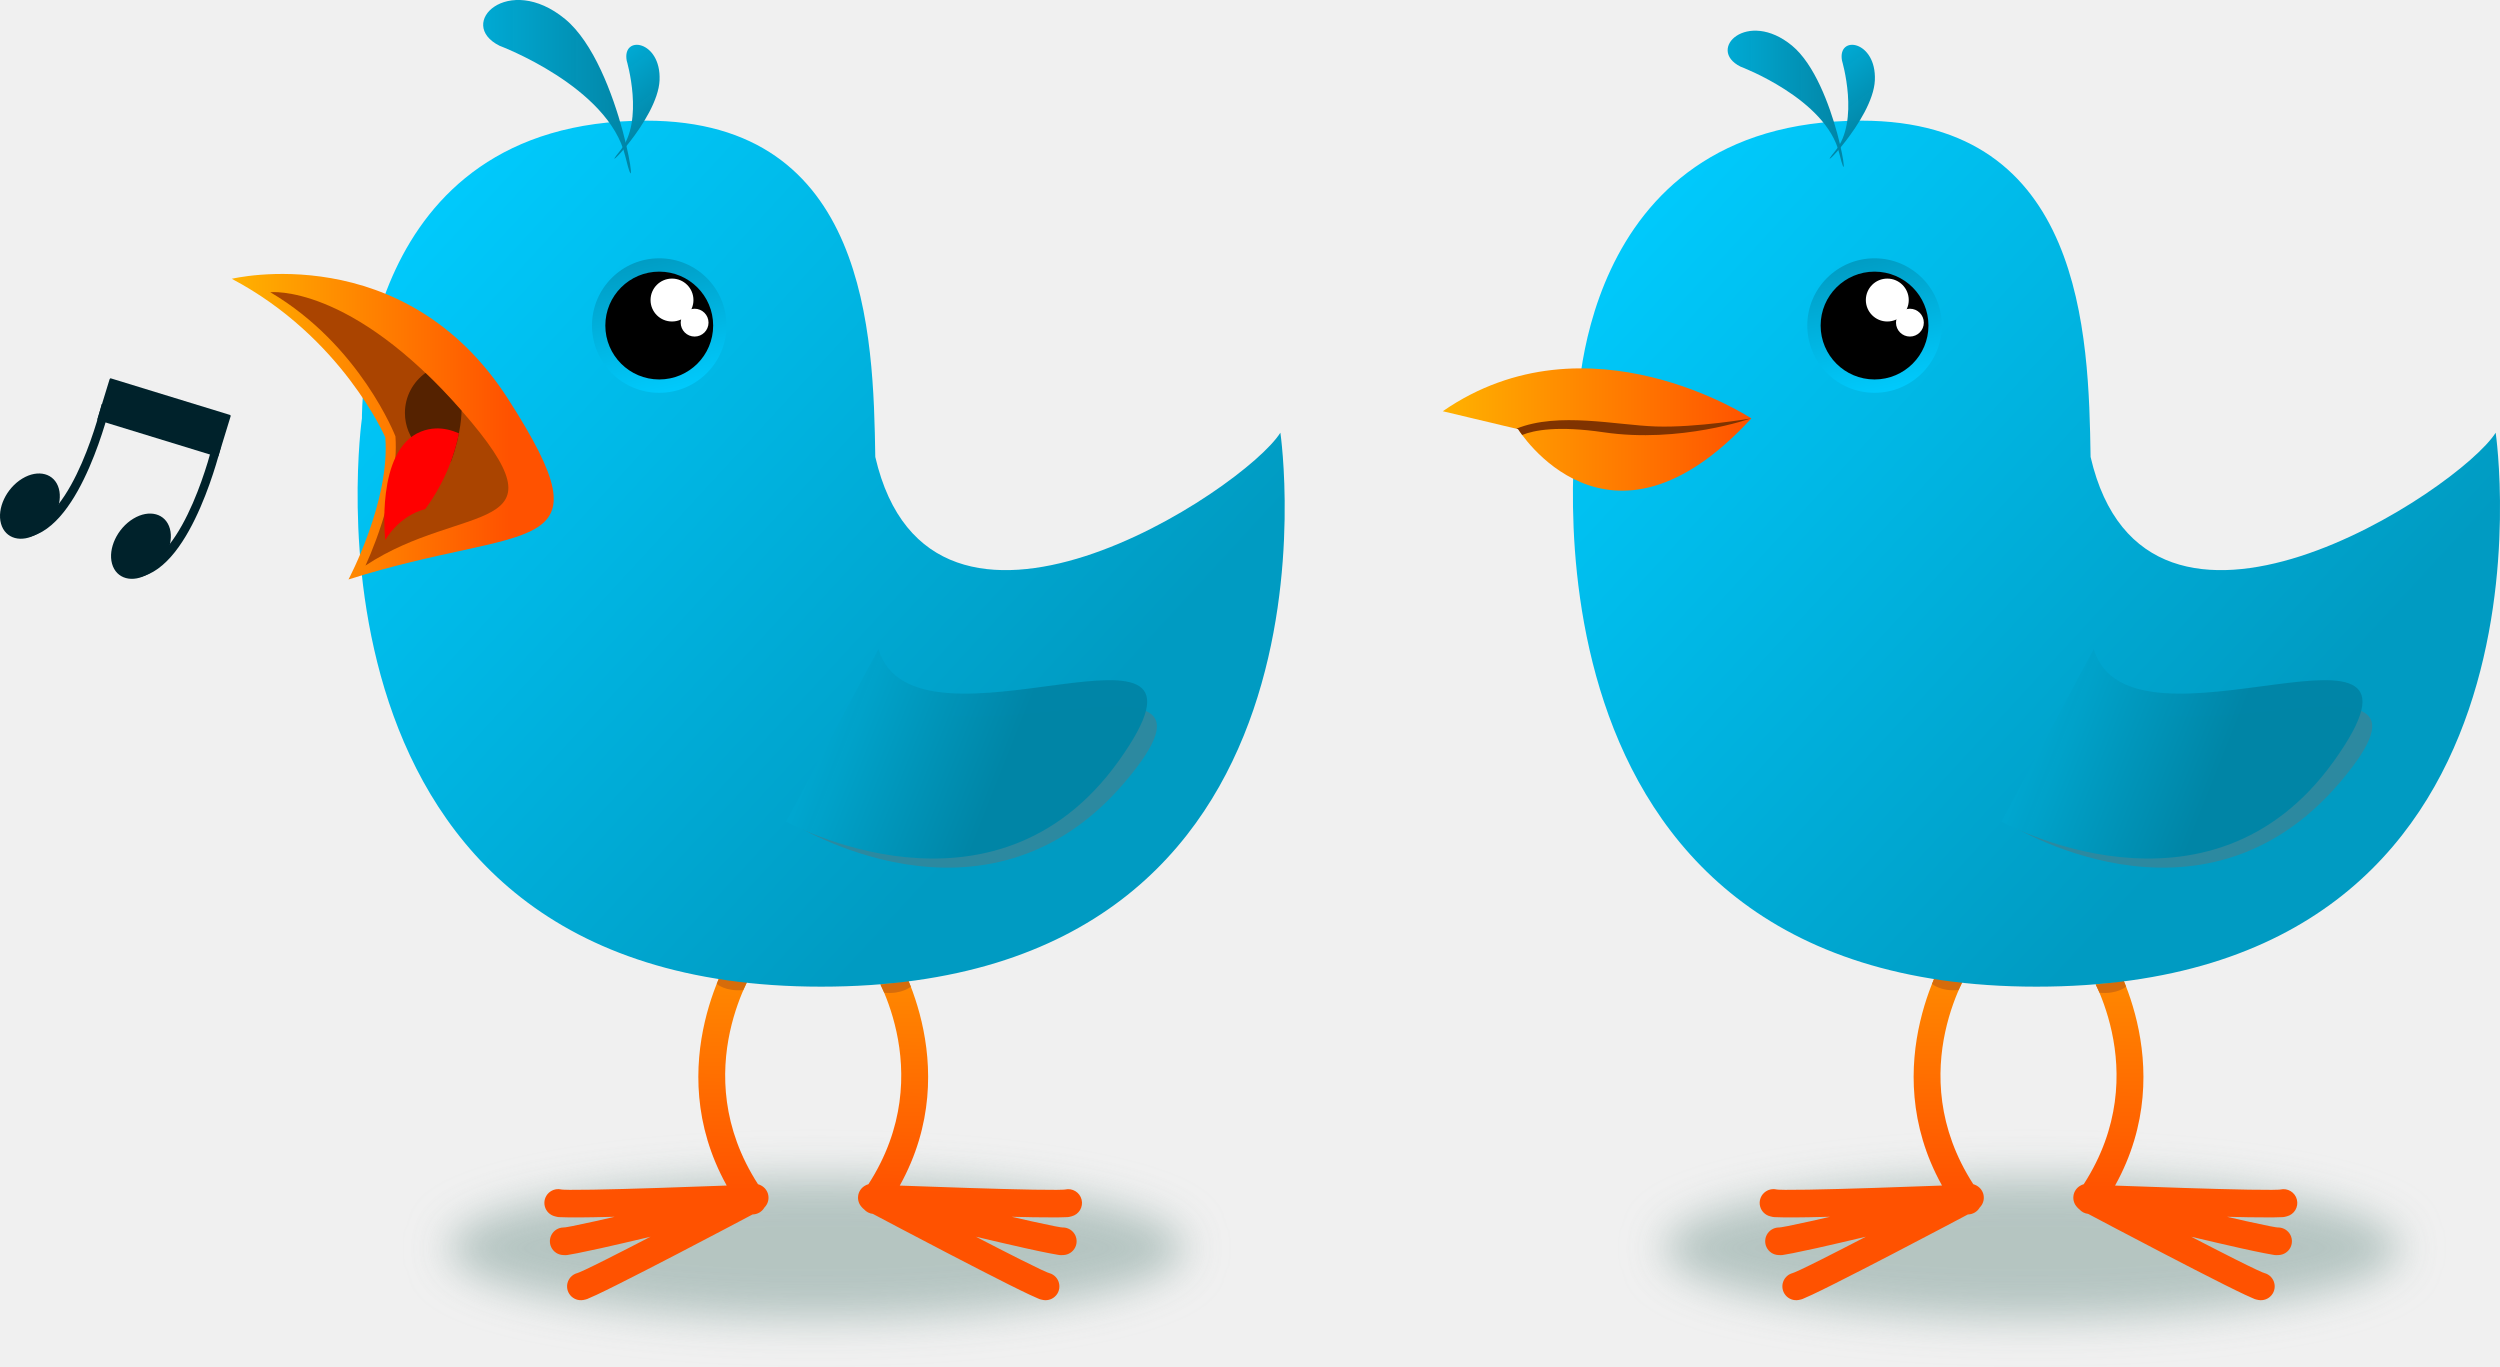
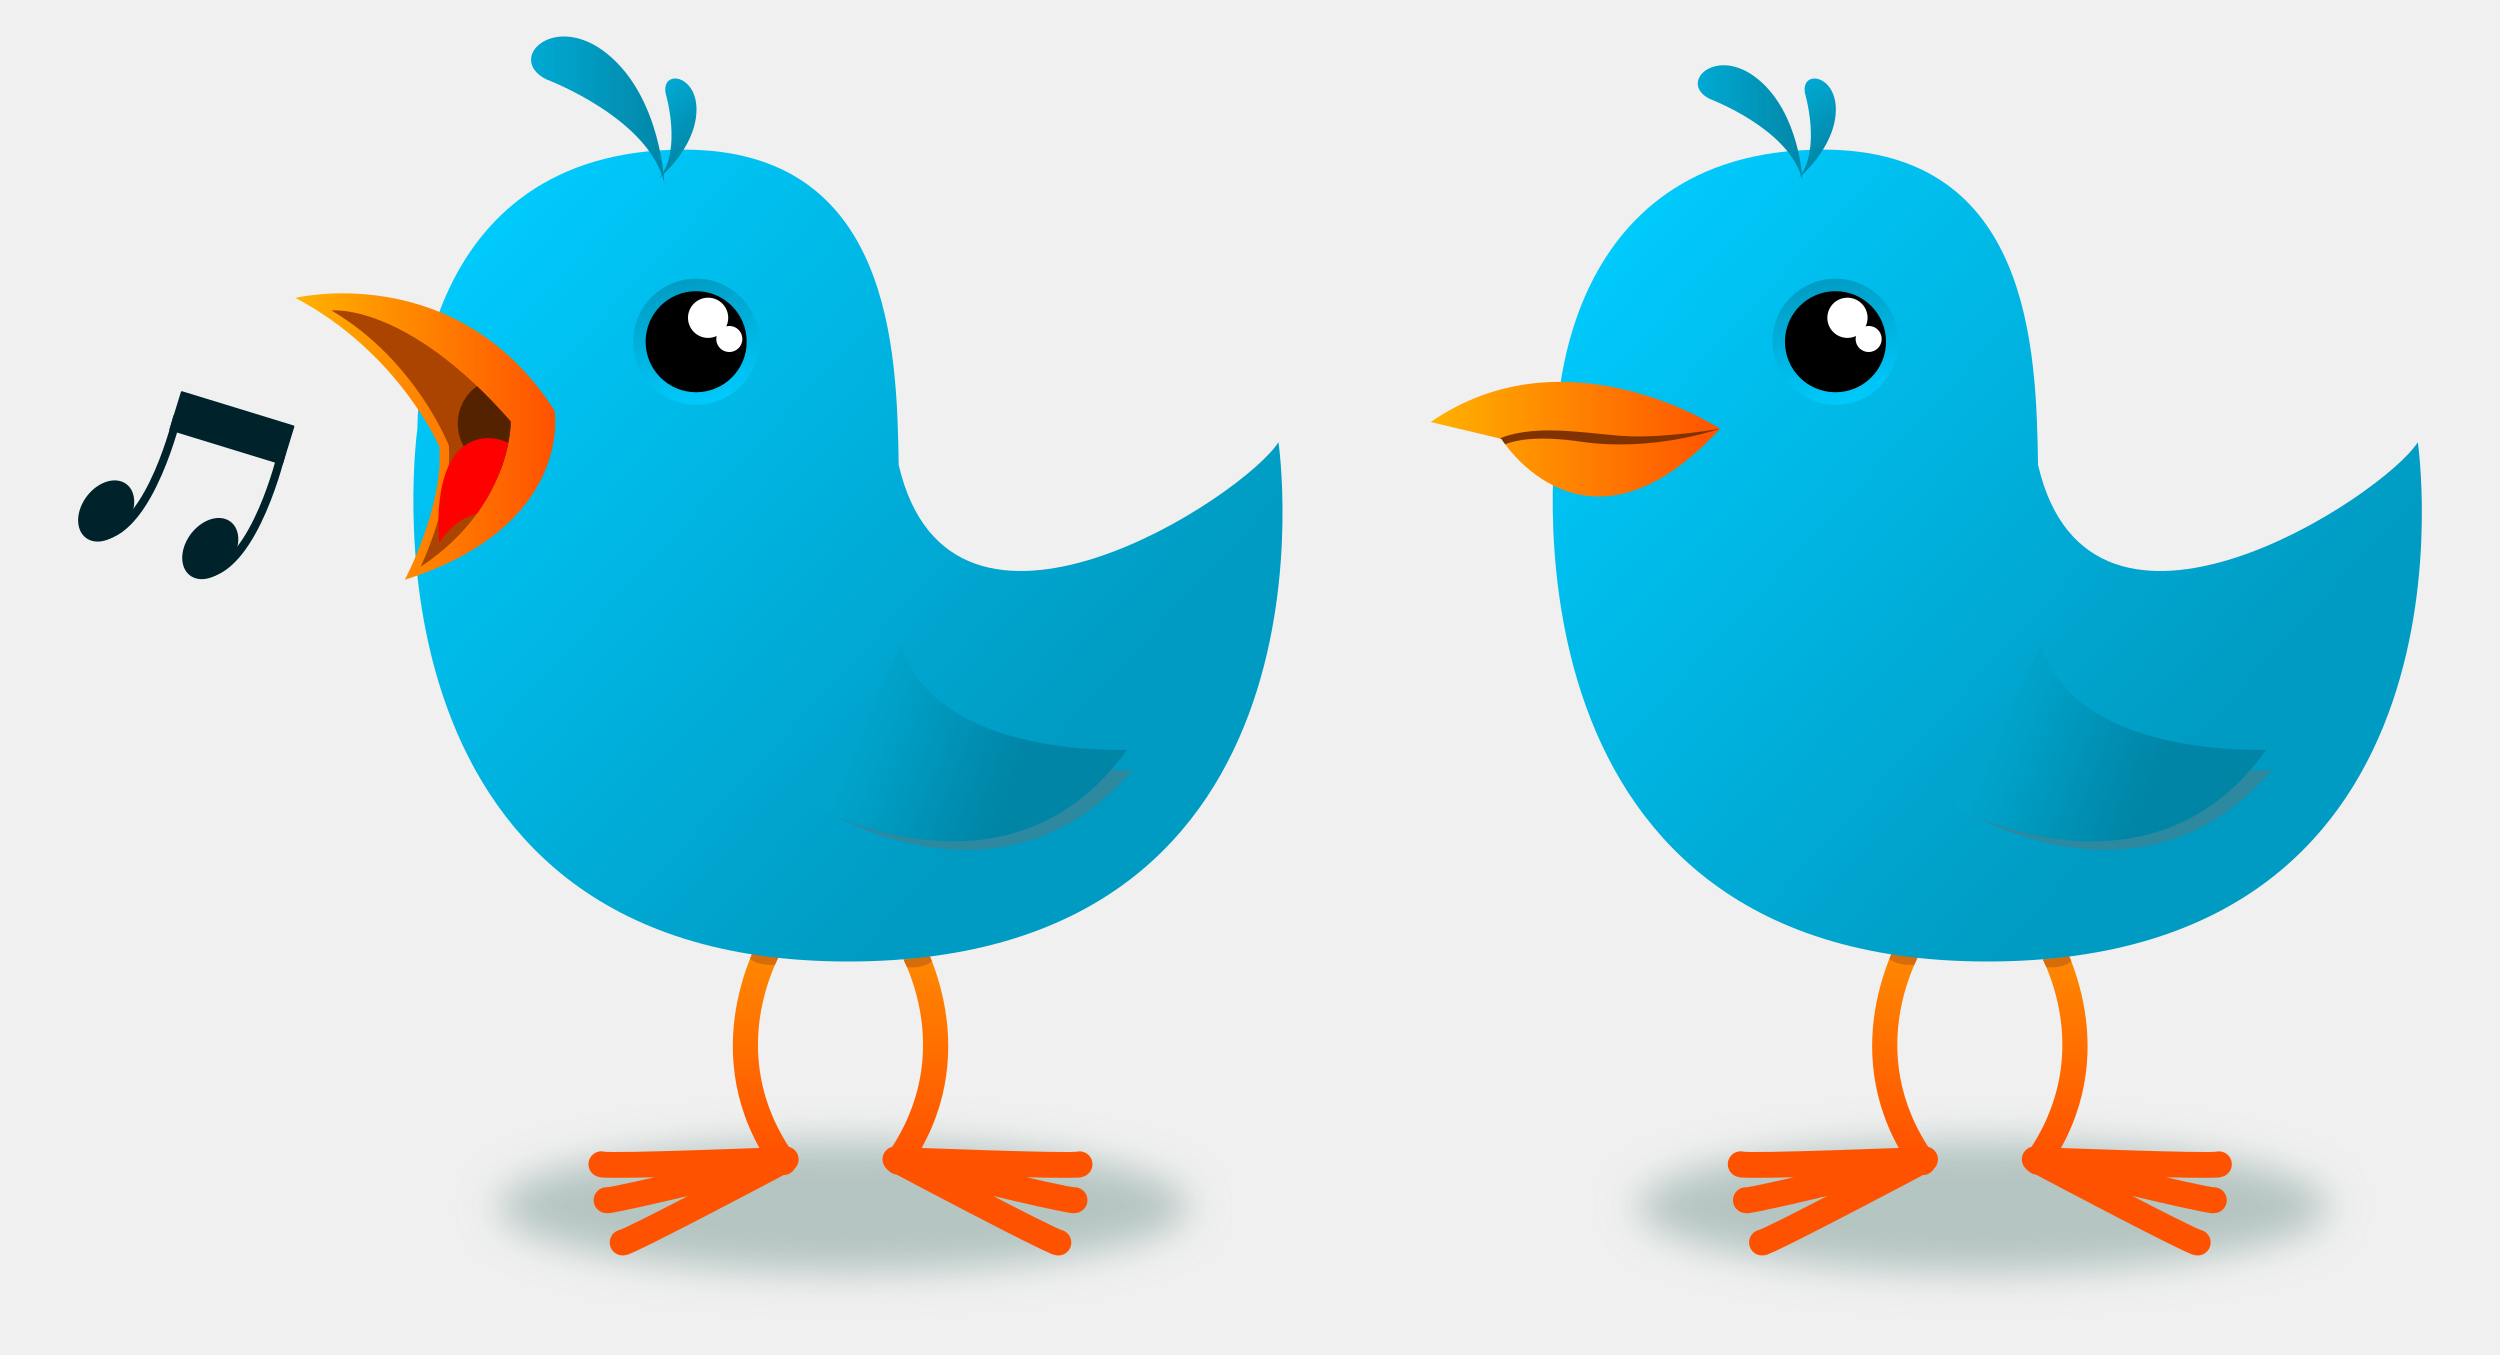
- <svg xmlns="http://www.w3.org/2000/svg" xmlns:xlink="http://www.w3.org/1999/xlink" id="svg5272" viewBox="0 0 450 246" version="1.1">
-   <defs id="defs5274">
-     <linearGradient id="linearGradient5891">
-       <stop id="stop5893" stop-color="#ffb200" offset="0" />
-       <stop id="stop5895" stop-color="#ff5200" offset="1" />
+ <svg xmlns="http://www.w3.org/2000/svg" xmlns:xlink="http://www.w3.org/1999/xlink" viewBox="0 0 480 260">
+   <defs>
+     <filter id="i" x="-.068" y="-.345" width="1.136" height="1.689">
+       <feGaussianBlur stdDeviation="13.632" />
+     </filter>
+     <linearGradient id="b">
+       <stop stop-color="#ffb200" offset="0" />
+       <stop stop-color="#ff5200" offset="1" />
    </linearGradient>
-     <linearGradient id="linearGradient5883">
-       <stop id="stop5885" stop-color="#00aad4" offset="0" />
-       <stop id="stop5887" stop-color="#0085a6" stop-opacity=".991" offset="1" />
+     <linearGradient id="a">
+       <stop stop-color="#00aad4" offset="0" />
+       <stop stop-color="#0085a6" stop-opacity=".991" offset="1" />
    </linearGradient>
-     <linearGradient id="linearGradient5865">
-       <stop id="stop5867" stop-color="#009bc2" offset="0" />
-       <stop id="stop5869" stop-color="#0cf" offset="1" />
+     <linearGradient id="h">
+       <stop stop-color="#009bc2" offset="0" />
+       <stop stop-color="#0cf" offset="1" />
    </linearGradient>
-     <filter id="filter6021" height="1.689" width="1.136" y="-.345" x="-.068" color-interpolation-filters="sRGB">
-       <feGaussianBlur id="feGaussianBlur6023" stdDeviation="13.632" />
-     </filter>
-     <linearGradient id="linearGradient6394" y2="1052.5" xlink:href="#linearGradient5891" gradientUnits="userSpaceOnUse" x2="171.34" y1="779.63" x1="175.7" />
-     <linearGradient id="linearGradient6396" y2="428.56" xlink:href="#linearGradient5865" gradientUnits="userSpaceOnUse" x2="-25.643" y1="761.42" x1="335.64" />
-     <linearGradient id="linearGradient6398" y2="591.36" xlink:href="#linearGradient5891" gradientUnits="userSpaceOnUse" x2="43.958" y1="591.36" x1="-112.14" />
-     <linearGradient id="linearGradient6402" y2="795.53" xlink:href="#linearGradient5883" gradientUnits="userSpaceOnUse" x2="290.97" y1="753.39" x1="184.8" />
-     <linearGradient id="linearGradient6404" y2="559.9" xlink:href="#linearGradient5865" gradientUnits="userSpaceOnUse" x2="101.95" y1="511.15" x1="91.005" />
-     <linearGradient id="linearGradient6406" y2="402.9" xlink:href="#linearGradient5883" gradientUnits="userSpaceOnUse" x2="77.777" gradientTransform="matrix(1.4907,0,0,1.4907,-34.079,-205.58)" y1="402.9" x1="23.108" />
-     <linearGradient id="linearGradient6408" y2="402.9" xlink:href="#linearGradient5883" gradientUnits="userSpaceOnUse" x2="77.777" gradientTransform="matrix(.48511 .64249 -.64249 .48511 318.52 176.58)" y1="402.9" x1="23.108" />
-     <linearGradient id="linearGradient6420" y2="402.9" xlink:href="#linearGradient5883" gradientUnits="userSpaceOnUse" x2="77.777" gradientTransform="matrix(1.1713,0,0,1.1713,-10.109,-69.027)" y1="402.9" x1="23.108" />
-     <linearGradient id="linearGradient6424" y2="750.53" xlink:href="#linearGradient5891" gradientUnits="userSpaceOnUse" x2="34.845" y1="750.53" x1="-139.9" />
+     <linearGradient id="g" x1="175.7" x2="171.34" y1="779.63" y2="1052.5" gradientUnits="userSpaceOnUse" xlink:href="#b" />
+     <linearGradient id="f" x1="335.64" x2="-25.643" y1="761.42" y2="428.56" gradientUnits="userSpaceOnUse" xlink:href="#h" />
+     <linearGradient id="m" x1="-112.14" x2="43.958" gradientUnits="userSpaceOnUse" xlink:href="#b" />
+     <linearGradient id="e" x1="184.8" x2="290.97" y1="753.39" y2="795.53" gradientUnits="userSpaceOnUse" xlink:href="#a" />
+     <linearGradient id="d" x1="91.005" x2="101.95" y1="511.15" y2="559.9" gradientUnits="userSpaceOnUse" xlink:href="#h" />
+     <linearGradient id="l" x1=".369" x2="81.866" gradientUnits="userSpaceOnUse" xlink:href="#a" />
+     <linearGradient id="c" x1="23.108" x2="77.777" gradientTransform="matrix(.48511 .64249 -.64249 .48511 318.52 176.58)" gradientUnits="userSpaceOnUse" xlink:href="#a" />
+     <linearGradient id="k" x1="16.958" x2="80.992" gradientUnits="userSpaceOnUse" xlink:href="#a" />
+     <linearGradient id="j" x1="-139.9" x2="34.845" gradientUnits="userSpaceOnUse" xlink:href="#b" />
  </defs>
-   <g id="layer1" transform="translate(-14.997 -799.37)">
-     <g id="g6313" transform="matrix(.31968 0 0 .31968 101.61 687.13)">
-       <g id="g6236">
-         <g id="g6197" transform="matrix(.77641 0 0 .77641 42.236 204.28)">
-           <path id="path6019" opacity=".632" d="m402.04 1084.7c0 26.221-107.41 47.477-239.91 47.477s-239.91-21.256-239.91-47.477 107.41-47.477 239.91-47.477 239.91 21.256 239.91 47.477z" transform="matrix(1.1116,0,0,1.0714,8.6788,-67.869)" filter="url(#filter6021)" fill="#93aca7" />
-           <path id="path5325" d="m136.88 872.97a10.001 10.001 0 0 0 -8.125 4.562s-54.197 83.015-5.094 171.34c-12.985 0.487-30.095 1.117-48.969 1.719-17.217 0.549-34.644 1.054-48.125 1.281-6.74 0.113-12.48 0.164-16.656 0.125-2.088-0.02-3.806-0.068-4.938-0.125s-2.403-0.46-0.469 0.094a10.001 10.001 0 1 0 -5.5 19.219c2.793 0.798 3.375 0.576 4.969 0.656 1.594 0.08 3.502 0.135 5.75 0.156 4.495 0.042 10.351-0.01 17.188-0.125 4.739-0.08 10.042-0.208 15.531-0.344-5.095 1.174-10.013 2.303-14.406 3.281-6.58 1.465-12.214 2.668-16.312 3.469-2.049 0.4-3.724 0.703-4.844 0.875-1.12 0.172-2.443 0.035-0.438 0.188a10.001 10.001 0 1 0 -1.531 19.937c2.896 0.221 3.423-0.102 5-0.344s3.45-0.6 5.656-1.031c4.412-0.862 10.139-2.077 16.812-3.562 10.358-2.306 23.062-5.279 36.031-8.344-11.654 6.028-23.063 11.897-32.312 16.531-6.027 3.02-11.187 5.572-14.969 7.344-1.891 0.886-3.455 1.562-4.5 2s-2.358 0.62-0.375 0.281a10.003 10.003 0 1 0 3.375 19.719c2.863-0.489 3.279-0.945 4.75-1.562s3.215-1.39 5.25-2.344c4.07-1.908 9.325-4.5 15.438-7.563 12.225-6.126 27.795-14.122 43.125-22.094 25.59-13.308 46.666-24.464 54.219-28.469a10.001 10.001 0 0 0 8.594 -5.031 10.001 10.001 0 0 0 -2.375 -15.969 10.001 10.001 0 0 0 -0.156 -0.094 10.001 10.001 0 0 0 -0.156 -0.062 10.001 10.001 0 0 0 -1.969 -0.781c-53.01-82.266-0.938-159.31-0.938-159.31a10.001 10.001 0 0 0 -8.531 -15.625zm98.75 0a10.001 10.001 0 0 0 -8.25 15.625s52.073 77.046-0.938 159.31a10.001 10.001 0 0 0 -2.781 1.25 10.001 10.001 0 0 0 -2.031 15.406 10.001 10.001 0 0 0 1.625 1.562 10.005 10.005 0 0 0 6.406 3.312c6.865 3.641 28.761 15.246 54.969 28.875 15.33 7.972 30.868 15.968 43.094 22.094 6.113 3.063 11.398 5.655 15.469 7.563 2.035 0.954 3.748 1.726 5.219 2.344s1.918 1.073 4.781 1.562a10.003 10.003 0 1 0 3.375 -19.719c1.983 0.339 0.638 0.157-0.406-0.281s-2.578-1.114-4.469-2c-3.781-1.772-8.973-4.324-15-7.344-9.249-4.634-20.659-10.503-32.312-16.531 12.97 3.065 25.673 6.037 36.031 8.344 6.674 1.486 12.432 2.701 16.844 3.562 2.206 0.431 4.048 0.79 5.625 1.031s2.104 0.565 5 0.344a10.001 10.001 0 1 0 -1.5 -19.937c2.006-0.153 0.651-0.016-0.469-0.188-1.12-0.172-2.795-0.475-4.844-0.875-4.099-0.8-9.732-2.004-16.312-3.469-4.393-0.978-9.316-2.108-14.406-3.281 5.5 0.136 10.815 0.264 15.562 0.344 6.836 0.115 12.692 0.167 17.188 0.125 2.248-0.021 4.156-0.076 5.75-0.156 1.594-0.08 2.176 0.142 4.969-0.656a10.001 10.001 0 0 0 -4.844 -19.406c0.038-0.02-0.432 0.057-1.156 0.094-1.131 0.057-2.818 0.105-4.906 0.125-4.176 0.039-9.947-0.012-16.688-0.125-13.481-0.227-30.908-0.732-48.125-1.281-18.849-0.601-35.964-1.201-48.938-1.688 49.123-88.337-5.125-171.37-5.125-171.37a10.001 10.001 0 0 0 -8.406 -4.562z" style="block-progression:tb;color:#000000;text-transform:none;text-indent:0" fill="url(#linearGradient6394)" />
-           <path id="path6005" d="m118.12 898.48-1.696 4.196s6.429 5.67 19.196 4.42l2.768-5.804z" fill="#d66c0b" />
-           <path id="path6007" d="m255.45 900.44 1.696 4.196s-6.429 5.67-19.196 4.42l-2.768-5.804z" fill="#d66c0b" />
-         </g>
-         <path id="path5280" d="m-67.143 586.57s-2.857-167.53 160-167.53c125.05 0 127.97 120.46 129.05 189.34 31.279 135.03 207.78 18.526 228.09-13.634 0 0 45.714 311.91-258.57 311.91-304.29 0-258.57-320.08-258.57-320.08z" fill="url(#linearGradient6396)" />
-         <g id="g5857" transform="translate(-28.284)">
-           <path id="path5286" d="m-112.14 508.08s97.143-23.571 155.71 67.857 11.429 69.286-90 101.43c0 0 23.571-44.286 20.714-80 0 0-24.286-56.429-86.429-89.286z" fill="url(#linearGradient6398)" />
-           <path id="path5288" d="m-90.468 515.64s44.935-5.002 107.7 66.694 0.749 50.85-54.11 87.216c0 0 19.223-40.263 16.893-72.734 0 0-19.805-51.303-70.483-81.176z" fill="#a40" />
-           <path id="path5290" d="m-3.062 561.09c-7.013 5.021-11.594 13.248-11.594 22.531 0 14.65 11.41 26.62 25.812 27.594 6.241-16.692 6.062-28.875 6.062-28.875-7.003-8-13.76-15.046-20.281-21.25z" fill="#520" />
-           <path id="path5292" d="m2.656 592.34c-2.76 0.102-5.562 0.68-8.375 1.812-25.714 10.357-20 61.062-20 61.062s7.281-13.513 22.562-17.5c11.89-16.38 16.854-32.127 18.906-42.625-4.177-1.837-8.585-2.917-13.094-2.75z" fill="#f00" />
-         </g>
-         <path id="path6009" d="m174.54 814.27s108.99 70.049 187.76-22.634-122.93 5.883-137.42-64.12z" fill="#2c89a0" />
-         <path id="path5282" d="m171.73 813.76s116.66 64.696 187.32-34.32-115.01 5.634-135.37-62.893z" fill="url(#linearGradient6402)" />
-         <path id="path5317" transform="matrix(1.6477,0,0,1.6477,-64.937,-346.14)" fill="url(#linearGradient6404)" d="m123.24 534.41c0 12.692-10.289 22.981-22.981 22.981s-22.981-10.289-22.981-22.981 10.289-22.981 22.981-22.981 22.981 10.289 22.981 22.981z" />
-         <path id="path5319" d="m123.24 534.41c0 12.692-10.289 22.981-22.981 22.981s-22.981-10.289-22.981-22.981 10.289-22.981 22.981-22.981 22.981 10.289 22.981 22.981z" transform="matrix(1.321,0,0,1.321,-32.183,-171.55)" />
-         <path id="path5321" transform="matrix(.52556 0 0 .52556 54.748 239.18)" fill="#fff" d="m123.24 534.41c0 12.692-10.289 22.981-22.981 22.981s-22.981-10.289-22.981-22.981 10.289-22.981 22.981-22.981 22.981 10.289 22.981 22.981z" />
-         <path id="path5323" transform="matrix(.3409 0 0 .3409 85.992 350.59)" fill="#fff" d="m123.24 534.41c0 12.692-10.289 22.981-22.981 22.981s-22.981-10.289-22.981-22.981 10.289-22.981 22.981-22.981 22.981 10.289 22.981 22.981z" />
-         <path id="path5907" d="m10.345 376.87s61.365 22.965 70.776 62.118-1.882-50.823-33.882-77.176-61.741 2.635-36.894 15.059z" fill="url(#linearGradient6406)" />
-         <path id="path5917" d="m81.944 385.27s10.072 33.92-3.74 50.717 21.291-17.35 22.236-39.717c0.944-22.367-21.227-25.752-18.496-11z" fill="url(#linearGradient6408)" />
+   <g transform="matrix(.31968 0 0 .31968 101.61 -105.23)">
+     <g transform="matrix(.77641 0 0 .77641 42.236 204.28)">
+       <path transform="matrix(1.1116 0 0 1.0714 8.6788 -67.869)" d="m402.04 1084.7c0 26.221-107.41 47.477-239.91 47.477s-239.91-21.256-239.91-47.477 107.41-47.477 239.91-47.477 239.91 21.256 239.91 47.477z" fill="#93aca7" filter="url(#i)" opacity=".632" />
+       <path d="m136.88 872.97a10.001 10.001 0 0 0 -8.125 4.562s-54.197 83.015-5.094 171.34c-12.985 0.487-30.095 1.117-48.969 1.719-17.217 0.549-34.644 1.054-48.125 1.281-6.74 0.113-12.48 0.164-16.656 0.125-2.088-0.02-3.806-0.068-4.938-0.125s-2.403-0.46-0.469 0.094a10.001 10.001 0 1 0 -5.5 19.219c2.793 0.798 3.375 0.576 4.969 0.656s3.502 0.135 5.75 0.156c4.495 0.042 10.351-0.01 17.188-0.125 4.739-0.08 10.042-0.208 15.531-0.344-5.095 1.174-10.013 2.303-14.406 3.281-6.58 1.465-12.214 2.668-16.312 3.469-2.049 0.4-3.724 0.703-4.844 0.875s-2.443 0.035-0.438 0.188a10.001 10.001 0 1 0 -1.531 19.937c2.896 0.221 3.423-0.102 5-0.344s3.45-0.6 5.656-1.031c4.412-0.862 10.139-2.077 16.812-3.562 10.358-2.306 23.062-5.279 36.031-8.344-11.654 6.028-23.063 11.897-32.312 16.531-6.027 3.02-11.187 5.572-14.969 7.344-1.891 0.886-3.455 1.562-4.5 2s-2.358 0.62-0.375 0.281a10.003 10.003 0 1 0 3.375 19.719c2.863-0.489 3.279-0.945 4.75-1.562s3.215-1.39 5.25-2.344c4.07-1.908 9.325-4.5 15.438-7.563 12.225-6.126 27.795-14.122 43.125-22.094 25.59-13.308 46.666-24.464 54.219-28.469a10.001 10.001 0 0 0 8.594 -5.031 10.001 10.001 0 0 0 -2.375 -15.969 10.001 10.001 0 0 0 -0.156 -0.094 10.001 10.001 0 0 0 -0.156 -0.062 10.001 10.001 0 0 0 -1.969 -0.781c-53.01-82.266-0.938-159.31-0.938-159.31a10.001 10.001 0 0 0 -8.531 -15.625zm98.75 0a10.001 10.001 0 0 0 -8.25 15.625s52.073 77.046-0.938 159.31a10.001 10.001 0 0 0 -2.781 1.25 10.001 10.001 0 0 0 -2.031 15.406 10.001 10.001 0 0 0 1.625 1.562 10.005 10.005 0 0 0 6.406 3.312c6.865 3.641 28.761 15.246 54.969 28.875 15.33 7.972 30.868 15.968 43.094 22.094 6.113 3.063 11.398 5.655 15.469 7.563 2.035 0.954 3.748 1.726 5.219 2.344s1.918 1.073 4.781 1.562a10.003 10.003 0 1 0 3.375 -19.719c1.983 0.339 0.638 0.157-0.406-0.281s-2.578-1.114-4.469-2c-3.781-1.772-8.973-4.324-15-7.344-9.249-4.634-20.659-10.503-32.312-16.531 12.97 3.065 25.673 6.037 36.031 8.344 6.674 1.486 12.432 2.701 16.844 3.562 2.206 0.431 4.048 0.79 5.625 1.031s2.104 0.565 5 0.344a10.001 10.001 0 1 0 -1.5 -19.937c2.006-0.153 0.651-0.016-0.469-0.188s-2.795-0.475-4.844-0.875c-4.099-0.8-9.732-2.004-16.312-3.469-4.393-0.978-9.316-2.108-14.406-3.281 5.5 0.136 10.815 0.264 15.562 0.344 6.836 0.115 12.692 0.167 17.188 0.125 2.248-0.021 4.156-0.076 5.75-0.156s2.176 0.142 4.969-0.656a10.001 10.001 0 0 0 -4.844 -19.406c0.038-0.02-0.432 0.057-1.156 0.094-1.131 0.057-2.818 0.105-4.906 0.125-4.176 0.039-9.947-0.012-16.688-0.125-13.481-0.227-30.908-0.732-48.125-1.281-18.849-0.601-35.964-1.201-48.938-1.688 49.123-88.337-5.125-171.37-5.125-171.37a10.001 10.001 0 0 0 -8.406 -4.562z" fill="url(#g)" />
+       <path d="m118.12 898.48-1.696 4.196s6.429 5.67 19.196 4.42l2.768-5.804z" fill="#d66c0b" />
+       <path d="m255.45 900.44 1.696 4.196s-6.429 5.67-19.196 4.42l-2.768-5.804z" fill="#d66c0b" />
+     </g>
+     <path d="m-67.143 586.57s-2.857-167.53 160-167.53c125.05 0 127.97 120.46 129.05 189.34 31.279 135.03 207.78 18.526 228.09-13.634 0 0 45.714 311.91-258.57 311.91s-258.57-320.08-258.57-320.08z" fill="url(#f)" />
+     <g transform="translate(-28.284)">
+       <path d="m-112.14 508.08s97.143-23.571 155.71 67.857c0 0 11.429 69.286-90 101.43 0 0 23.571-44.286 20.714-80 0 0-24.286-56.429-86.429-89.286z" fill="url(#m)" />
+       <path d="m-90.468 515.64s44.935-5.002 107.7 66.694c0 0 0.749 50.85-54.11 87.216 0 0 19.223-40.263 16.893-72.734 0 0-19.805-51.303-70.483-81.176z" fill="#a40" />
+       <path d="m-3.062 561.09c-7.013 5.021-11.594 13.248-11.594 22.531 0 14.65 11.41 26.62 25.812 27.594 6.241-16.692 6.062-28.875 6.062-28.875-7.003-8-13.76-15.046-20.281-21.25z" fill="#520" />
+       <path d="m2.656 592.34c-2.76 0.102-5.562 0.68-8.375 1.812-25.714 10.357-20 61.062-20 61.062s7.281-13.513 22.562-17.5c11.89-16.38 16.854-32.127 18.906-42.625-4.177-1.837-8.585-2.917-13.094-2.75z" fill="#f00" />
+     </g>
+     <path d="m174.54 814.27s108.99 70.049 187.76-22.634c0 0-122.93 5.883-137.42-64.12z" fill="#2c89a0" />
+     <path d="m171.73 813.76s116.66 64.696 187.32-34.32c0 0-115.01 5.634-135.37-62.893z" fill="url(#e)" />
+     <path transform="matrix(1.6477 0 0 1.6477 -64.937 -346.14)" d="m123.24 534.41c0 12.692-10.289 22.981-22.981 22.981s-22.981-10.289-22.981-22.981 10.289-22.981 22.981-22.981 22.981 10.289 22.981 22.981z" fill="url(#d)" />
+     <path transform="matrix(1.321 0 0 1.321 -32.183 -171.55)" d="m123.24 534.41c0 12.692-10.289 22.981-22.981 22.981s-22.981-10.289-22.981-22.981 10.289-22.981 22.981-22.981 22.981 10.289 22.981 22.981z" />
+     <path transform="matrix(.52556 0 0 .52556 54.748 239.18)" d="m123.24 534.41c0 12.692-10.289 22.981-22.981 22.981s-22.981-10.289-22.981-22.981 10.289-22.981 22.981-22.981 22.981 10.289 22.981 22.981z" fill="#fff" />
+     <path transform="matrix(.3409 0 0 .3409 85.992 350.59)" d="m123.24 534.41c0 12.692-10.289 22.981-22.981 22.981s-22.981-10.289-22.981-22.981 10.289-22.981 22.981-22.981 22.981 10.289 22.981 22.981z" fill="#fff" />
+     <path d="m10.345 376.87s61.365 22.965 70.776 62.118c0 0-1.882-50.823-33.882-77.176s-61.741 2.635-36.894 15.059z" fill="url(#l)" />
+     <path d="m81.944 385.27s10.072 33.92-3.74 50.717c0 0 21.291-17.35 22.236-39.717s-21.227-25.752-18.496-11z" fill="url(#c)" />
+     <g transform="translate(684.29)">
+       <g transform="matrix(.77641 0 0 .77641 42.236 204.28)">
+         <path transform="matrix(1.1116 0 0 1.0714 8.6788 -67.869)" d="m402.04 1084.7c0 26.221-107.41 47.477-239.91 47.477s-239.91-21.256-239.91-47.477 107.41-47.477 239.91-47.477 239.91 21.256 239.91 47.477z" fill="#93aca7" filter="url(#i)" opacity=".632" />
+         <path d="m136.88 872.97a10.001 10.001 0 0 0 -8.125 4.562s-54.197 83.015-5.094 171.34c-12.985 0.487-30.095 1.117-48.969 1.719-17.217 0.549-34.644 1.054-48.125 1.281-6.74 0.113-12.48 0.164-16.656 0.125-2.088-0.02-3.806-0.068-4.938-0.125s-2.403-0.46-0.469 0.094a10.001 10.001 0 1 0 -5.5 19.219c2.793 0.798 3.375 0.576 4.969 0.656s3.502 0.135 5.75 0.156c4.495 0.042 10.351-0.01 17.188-0.125 4.739-0.08 10.042-0.208 15.531-0.344-5.095 1.174-10.013 2.303-14.406 3.281-6.58 1.465-12.214 2.668-16.312 3.469-2.049 0.4-3.724 0.703-4.844 0.875s-2.443 0.035-0.438 0.188a10.001 10.001 0 1 0 -1.531 19.937c2.896 0.221 3.423-0.102 5-0.344s3.45-0.6 5.656-1.031c4.412-0.862 10.139-2.077 16.812-3.562 10.358-2.306 23.062-5.279 36.031-8.344-11.654 6.028-23.063 11.897-32.312 16.531-6.027 3.02-11.187 5.572-14.969 7.344-1.891 0.886-3.455 1.562-4.5 2s-2.358 0.62-0.375 0.281a10.003 10.003 0 1 0 3.375 19.719c2.863-0.489 3.279-0.945 4.75-1.562s3.215-1.39 5.25-2.344c4.07-1.908 9.325-4.5 15.438-7.563 12.225-6.126 27.795-14.122 43.125-22.094 25.59-13.308 46.666-24.464 54.219-28.469a10.001 10.001 0 0 0 8.594 -5.031 10.001 10.001 0 0 0 -2.375 -15.969 10.001 10.001 0 0 0 -0.156 -0.094 10.001 10.001 0 0 0 -0.156 -0.062 10.001 10.001 0 0 0 -1.969 -0.781c-53.01-82.266-0.938-159.31-0.938-159.31a10.001 10.001 0 0 0 -8.531 -15.625zm98.75 0a10.001 10.001 0 0 0 -8.25 15.625s52.073 77.046-0.938 159.31a10.001 10.001 0 0 0 -2.781 1.25 10.001 10.001 0 0 0 -2.031 15.406 10.001 10.001 0 0 0 1.625 1.562 10.005 10.005 0 0 0 6.406 3.312c6.865 3.641 28.761 15.246 54.969 28.875 15.33 7.972 30.868 15.968 43.094 22.094 6.113 3.063 11.398 5.655 15.469 7.563 2.035 0.954 3.748 1.726 5.219 2.344s1.918 1.073 4.781 1.562a10.003 10.003 0 1 0 3.375 -19.719c1.983 0.339 0.638 0.157-0.406-0.281s-2.578-1.114-4.469-2c-3.781-1.772-8.973-4.324-15-7.344-9.249-4.634-20.659-10.503-32.312-16.531 12.97 3.065 25.673 6.037 36.031 8.344 6.674 1.486 12.432 2.701 16.844 3.562 2.206 0.431 4.048 0.79 5.625 1.031s2.104 0.565 5 0.344a10.001 10.001 0 1 0 -1.5 -19.937c2.006-0.153 0.651-0.016-0.469-0.188s-2.795-0.475-4.844-0.875c-4.099-0.8-9.732-2.004-16.312-3.469-4.393-0.978-9.316-2.108-14.406-3.281 5.5 0.136 10.815 0.264 15.562 0.344 6.836 0.115 12.692 0.167 17.188 0.125 2.248-0.021 4.156-0.076 5.75-0.156s2.176 0.142 4.969-0.656a10.001 10.001 0 0 0 -4.844 -19.406c0.038-0.02-0.432 0.057-1.156 0.094-1.131 0.057-2.818 0.105-4.906 0.125-4.176 0.039-9.947-0.012-16.688-0.125-13.481-0.227-30.908-0.732-48.125-1.281-18.849-0.601-35.964-1.201-48.938-1.688 49.123-88.337-5.125-171.37-5.125-171.37a10.001 10.001 0 0 0 -8.406 -4.562z" fill="url(#g)" />
+         <path d="m118.12 898.48-1.696 4.196s6.429 5.67 19.196 4.42l2.768-5.804z" fill="#d66c0b" />
+         <path d="m255.45 900.44 1.696 4.196s-6.429 5.67-19.196 4.42l-2.768-5.804z" fill="#d66c0b" />
      </g>
-       <g id="g6257" transform="translate(684.29)">
-         <g id="g6259" transform="matrix(.77641 0 0 .77641 42.236 204.28)">
-           <path id="path6261" opacity=".632" d="m402.04 1084.7c0 26.221-107.41 47.477-239.91 47.477s-239.91-21.256-239.91-47.477 107.41-47.477 239.91-47.477 239.91 21.256 239.91 47.477z" transform="matrix(1.1116,0,0,1.0714,8.6788,-67.869)" filter="url(#filter6021)" fill="#93aca7" />
-           <path id="path6263" d="m136.88 872.97a10.001 10.001 0 0 0 -8.125 4.562s-54.197 83.015-5.094 171.34c-12.985 0.487-30.095 1.117-48.969 1.719-17.217 0.549-34.644 1.054-48.125 1.281-6.74 0.113-12.48 0.164-16.656 0.125-2.088-0.02-3.806-0.068-4.938-0.125s-2.403-0.46-0.469 0.094a10.001 10.001 0 1 0 -5.5 19.219c2.793 0.798 3.375 0.576 4.969 0.656 1.594 0.08 3.502 0.135 5.75 0.156 4.495 0.042 10.351-0.01 17.188-0.125 4.739-0.08 10.042-0.208 15.531-0.344-5.095 1.174-10.013 2.303-14.406 3.281-6.58 1.465-12.214 2.668-16.312 3.469-2.049 0.4-3.724 0.703-4.844 0.875-1.12 0.172-2.443 0.035-0.438 0.188a10.001 10.001 0 1 0 -1.531 19.937c2.896 0.221 3.423-0.102 5-0.344s3.45-0.6 5.656-1.031c4.412-0.862 10.139-2.077 16.812-3.562 10.358-2.306 23.062-5.279 36.031-8.344-11.654 6.028-23.063 11.897-32.312 16.531-6.027 3.02-11.187 5.572-14.969 7.344-1.891 0.886-3.455 1.562-4.5 2s-2.358 0.62-0.375 0.281a10.003 10.003 0 1 0 3.375 19.719c2.863-0.489 3.279-0.945 4.75-1.562s3.215-1.39 5.25-2.344c4.07-1.908 9.325-4.5 15.438-7.563 12.225-6.126 27.795-14.122 43.125-22.094 25.59-13.308 46.666-24.464 54.219-28.469a10.001 10.001 0 0 0 8.594 -5.031 10.001 10.001 0 0 0 -2.375 -15.969 10.001 10.001 0 0 0 -0.156 -0.094 10.001 10.001 0 0 0 -0.156 -0.062 10.001 10.001 0 0 0 -1.969 -0.781c-53.01-82.266-0.938-159.31-0.938-159.31a10.001 10.001 0 0 0 -8.531 -15.625zm98.75 0a10.001 10.001 0 0 0 -8.25 15.625s52.073 77.046-0.938 159.31a10.001 10.001 0 0 0 -2.781 1.25 10.001 10.001 0 0 0 -2.031 15.406 10.001 10.001 0 0 0 1.625 1.562 10.005 10.005 0 0 0 6.406 3.312c6.865 3.641 28.761 15.246 54.969 28.875 15.33 7.972 30.868 15.968 43.094 22.094 6.113 3.063 11.398 5.655 15.469 7.563 2.035 0.954 3.748 1.726 5.219 2.344s1.918 1.073 4.781 1.562a10.003 10.003 0 1 0 3.375 -19.719c1.983 0.339 0.638 0.157-0.406-0.281s-2.578-1.114-4.469-2c-3.781-1.772-8.973-4.324-15-7.344-9.249-4.634-20.659-10.503-32.312-16.531 12.97 3.065 25.673 6.037 36.031 8.344 6.674 1.486 12.432 2.701 16.844 3.562 2.206 0.431 4.048 0.79 5.625 1.031s2.104 0.565 5 0.344a10.001 10.001 0 1 0 -1.5 -19.937c2.006-0.153 0.651-0.016-0.469-0.188-1.12-0.172-2.795-0.475-4.844-0.875-4.099-0.8-9.732-2.004-16.312-3.469-4.393-0.978-9.316-2.108-14.406-3.281 5.5 0.136 10.815 0.264 15.562 0.344 6.836 0.115 12.692 0.167 17.188 0.125 2.248-0.021 4.156-0.076 5.75-0.156 1.594-0.08 2.176 0.142 4.969-0.656a10.001 10.001 0 0 0 -4.844 -19.406c0.038-0.02-0.432 0.057-1.156 0.094-1.131 0.057-2.818 0.105-4.906 0.125-4.176 0.039-9.947-0.012-16.688-0.125-13.481-0.227-30.908-0.732-48.125-1.281-18.849-0.601-35.964-1.201-48.938-1.688 49.123-88.337-5.125-171.37-5.125-171.37a10.001 10.001 0 0 0 -8.406 -4.562z" style="block-progression:tb;color:#000000;text-transform:none;text-indent:0" fill="url(#linearGradient6394)" />
-           <path id="path6265" d="m118.12 898.48-1.696 4.196s6.429 5.67 19.196 4.42l2.768-5.804z" fill="#d66c0b" />
-           <path id="path6267" d="m255.45 900.44 1.696 4.196s-6.429 5.67-19.196 4.42l-2.768-5.804z" fill="#d66c0b" />
-         </g>
-         <path id="path6269" d="m-67.143 586.57s-2.857-167.53 160-167.53c125.05 0 127.97 120.46 129.05 189.34 31.279 135.03 207.78 18.526 228.09-13.634 0 0 45.714 311.91-258.57 311.91-304.29 0-258.57-320.08-258.57-320.08z" fill="url(#linearGradient6396)" />
-         <path id="path6281" d="m174.54 814.27s108.99 70.049 187.76-22.634-122.93 5.883-137.42-64.12z" fill="#2c89a0" />
-         <path id="path6283" d="m171.73 813.76s116.66 64.696 187.32-34.32-115.01 5.634-135.37-62.893z" fill="url(#linearGradient6402)" />
-         <path id="path6285" transform="matrix(1.6477,0,0,1.6477,-64.937,-346.14)" fill="url(#linearGradient6404)" d="m123.24 534.41c0 12.692-10.289 22.981-22.981 22.981s-22.981-10.289-22.981-22.981 10.289-22.981 22.981-22.981 22.981 10.289 22.981 22.981z" />
-         <path id="path6287" d="m123.24 534.41c0 12.692-10.289 22.981-22.981 22.981s-22.981-10.289-22.981-22.981 10.289-22.981 22.981-22.981 22.981 10.289 22.981 22.981z" transform="matrix(1.321,0,0,1.321,-32.183,-171.55)" />
-         <path id="path6289" transform="matrix(.52556 0 0 .52556 54.748 239.18)" fill="#fff" d="m123.24 534.41c0 12.692-10.289 22.981-22.981 22.981s-22.981-10.289-22.981-22.981 10.289-22.981 22.981-22.981 22.981 10.289 22.981 22.981z" />
-         <path id="path6291" transform="matrix(.3409 0 0 .3409 85.992 350.59)" fill="#fff" d="m123.24 534.41c0 12.692-10.289 22.981-22.981 22.981s-22.981-10.289-22.981-22.981 10.289-22.981 22.981-22.981 22.981 10.289 22.981 22.981z" />
-         <path id="path6293" d="m24.796 388.62s48.216 18.044 55.611 48.808-1.479-39.934-26.622-60.64-48.512 2.071-28.989 11.832z" fill="url(#linearGradient6420)" />
-         <path id="path6295" d="m81.944 385.27s10.072 33.92-3.74 50.717 21.291-17.35 22.236-39.717c0.944-22.367-21.227-25.752-18.496-11z" fill="url(#linearGradient6408)" />
-       </g>
-       <g id="g6013" transform="translate(680.84,-157.58)">
-         <path id="path5941" d="m34.345 744.27s-91.924-60.609-173.75-4.041l42.426 10.102s50.508 81.822 131.32-6.061z" fill="url(#linearGradient6424)" />
-         <path id="path5951" d="m34.094 744.28s-30.55 5.289-53.531 4.531c-22.251-0.734-54.931-8.354-78.531 1.25l1 0.25s0.777 1.258 2.281 3.281c6.632-2.681 20.05-5.307 45.938-1.5 42.931 6.313 82.844-7.812 82.844-7.812z" fill="#803300" />
-       </g>
-       <g id="g6227" transform="matrix(.14411 .04424 -.058633 .191 -134.62 328.88)" fill="#00222b">
-         <rect id="rect6207" ry="3.409" height="123.24" width="472.75" y="1234.2" x="-14.142" />
-         <g id="g6217">
-           <path id="path6209" d="m-105.06 1691.8c0 60.81-39.799 110.11-88.893 110.11s-88.893-49.296-88.893-110.11c0-60.81 39.799-110.11 88.893-110.11s88.893 49.296 88.893 110.11z" transform="matrix(.64623 .76314 -.76314 .64623 1256.8 700.05)" />
-           <path id="path6211" style="block-progression:tb;color:#000000;text-transform:none;text-indent:0" d="m16.794 1308.1-31.906 2.719s7.125 84.198-6.5 175.66c-6.813 45.729-18.898 93.053-38.875 131.81-19.977 38.759-47.2 68.545-85.187 82.781l11.219 29.938c47.092-17.648 80.012-54.612 102.41-98.062 22.395-43.451 34.92-93.808 42.062-141.75 14.285-95.884 6.781-183.09 6.781-183.09z" />
-         </g>
-         <g id="g6221" transform="translate(440.43,16.162)">
-           <path id="path6223" d="m-105.06 1691.8c0 60.81-39.799 110.11-88.893 110.11s-88.893-49.296-88.893-110.11c0-60.81 39.799-110.11 88.893-110.11s88.893 49.296 88.893 110.11z" transform="matrix(.64623 .76314 -.76314 .64623 1256.8 700.05)" />
-           <path id="path6225" style="block-progression:tb;color:#000000;text-transform:none;text-indent:0" d="m16.794 1308.1-31.906 2.719s7.125 84.198-6.5 175.66c-6.813 45.729-18.898 93.053-38.875 131.81-19.977 38.759-47.2 68.545-85.187 82.781l11.219 29.938c47.092-17.648 80.012-54.612 102.41-98.062 22.395-43.451 34.92-93.808 42.062-141.75 14.285-95.884 6.781-183.09 6.781-183.09z" />
-         </g>
+       <path d="m-67.143 586.57s-2.857-167.53 160-167.53c125.05 0 127.97 120.46 129.05 189.34 31.279 135.03 207.78 18.526 228.09-13.634 0 0 45.714 311.91-258.57 311.91s-258.57-320.08-258.57-320.08z" fill="url(#f)" />
+       <path d="m174.54 814.27s108.99 70.049 187.76-22.634c0 0-122.93 5.883-137.42-64.12z" fill="#2c89a0" />
+       <path d="m171.73 813.76s116.66 64.696 187.32-34.32c0 0-115.01 5.634-135.37-62.893z" fill="url(#e)" />
+       <path transform="matrix(1.6477 0 0 1.6477 -64.937 -346.14)" d="m123.24 534.41c0 12.692-10.289 22.981-22.981 22.981s-22.981-10.289-22.981-22.981 10.289-22.981 22.981-22.981 22.981 10.289 22.981 22.981z" fill="url(#d)" />
+       <path transform="matrix(1.321 0 0 1.321 -32.183 -171.55)" d="m123.24 534.41c0 12.692-10.289 22.981-22.981 22.981s-22.981-10.289-22.981-22.981 10.289-22.981 22.981-22.981 22.981 10.289 22.981 22.981z" />
+       <path transform="matrix(.52556 0 0 .52556 54.748 239.18)" d="m123.24 534.41c0 12.692-10.289 22.981-22.981 22.981s-22.981-10.289-22.981-22.981 10.289-22.981 22.981-22.981 22.981 10.289 22.981 22.981z" fill="#fff" />
+       <path transform="matrix(.3409 0 0 .3409 85.992 350.59)" d="m123.24 534.41c0 12.692-10.289 22.981-22.981 22.981s-22.981-10.289-22.981-22.981 10.289-22.981 22.981-22.981 22.981 10.289 22.981 22.981z" fill="#fff" />
+       <path d="m24.796 388.62s48.216 18.044 55.611 48.808c0 0-1.479-39.934-26.622-60.64s-48.512 2.071-28.989 11.832z" fill="url(#k)" />
+       <path d="m81.944 385.27s10.072 33.92-3.74 50.717c0 0 21.291-17.35 22.236-39.717s-21.227-25.752-18.496-11z" fill="url(#c)" />
+     </g>
+     <g transform="translate(680.84 -157.58)">
+       <path d="m34.345 744.27s-91.924-60.609-173.75-4.041l42.426 10.102s50.508 81.822 131.32-6.061z" fill="url(#j)" />
+       <path d="m34.094 744.28s-30.55 5.289-53.531 4.531c-22.251-0.734-54.931-8.354-78.531 1.25l1 0.25s0.777 1.258 2.281 3.281c6.632-2.681 20.05-5.307 45.938-1.5 42.931 6.313 82.844-7.812 82.844-7.812z" fill="#803300" />
+     </g>
+     <g transform="matrix(.14411 .04424 -.05863 .191 -134.62 328.88)" fill="#00222b">
+       <path d="m-10.733 1234.2h465.93a3.409 3.409 0 0 1 3.409 3.409v116.42a3.409 3.409 0 0 1 -3.409 3.409h-465.93a3.409 3.409 0 0 1 -3.409 -3.409v-116.42a3.409 3.409 0 0 1 3.409 -3.409" />
+       <path transform="matrix(.64623 .76314 -.76314 .64623 1256.8 700.05)" d="m-105.06 1691.8c0 60.81-39.799 110.11-88.893 110.11s-88.893-49.296-88.893-110.11 39.799-110.11 88.893-110.11 88.893 49.296 88.893 110.11z" />
+       <path d="m16.794 1308.1-31.906 2.719s7.125 84.198-6.5 175.66c-6.813 45.729-18.898 93.053-38.875 131.81s-47.2 68.545-85.188 82.781l11.219 29.938c47.092-17.648 80.012-54.612 102.41-98.062s34.92-93.808 42.062-141.75c14.285-95.884 6.781-183.09 6.781-183.09z" />
+       <g transform="translate(440.43 16.162)">
+         <path transform="matrix(.64623 .76314 -.76314 .64623 1256.8 700.05)" d="m-105.06 1691.8c0 60.81-39.799 110.11-88.893 110.11s-88.893-49.296-88.893-110.11 39.799-110.11 88.893-110.11 88.893 49.296 88.893 110.11z" />
+         <path d="m16.794 1308.1-31.906 2.719s7.125 84.198-6.5 175.66c-6.813 45.729-18.898 93.053-38.875 131.81s-47.2 68.545-85.188 82.781l11.219 29.938c47.092-17.648 80.012-54.612 102.41-98.062s34.92-93.808 42.062-141.75c14.285-95.884 6.781-183.09 6.781-183.09z" />
      </g>
    </g>
  </g>
</svg>
